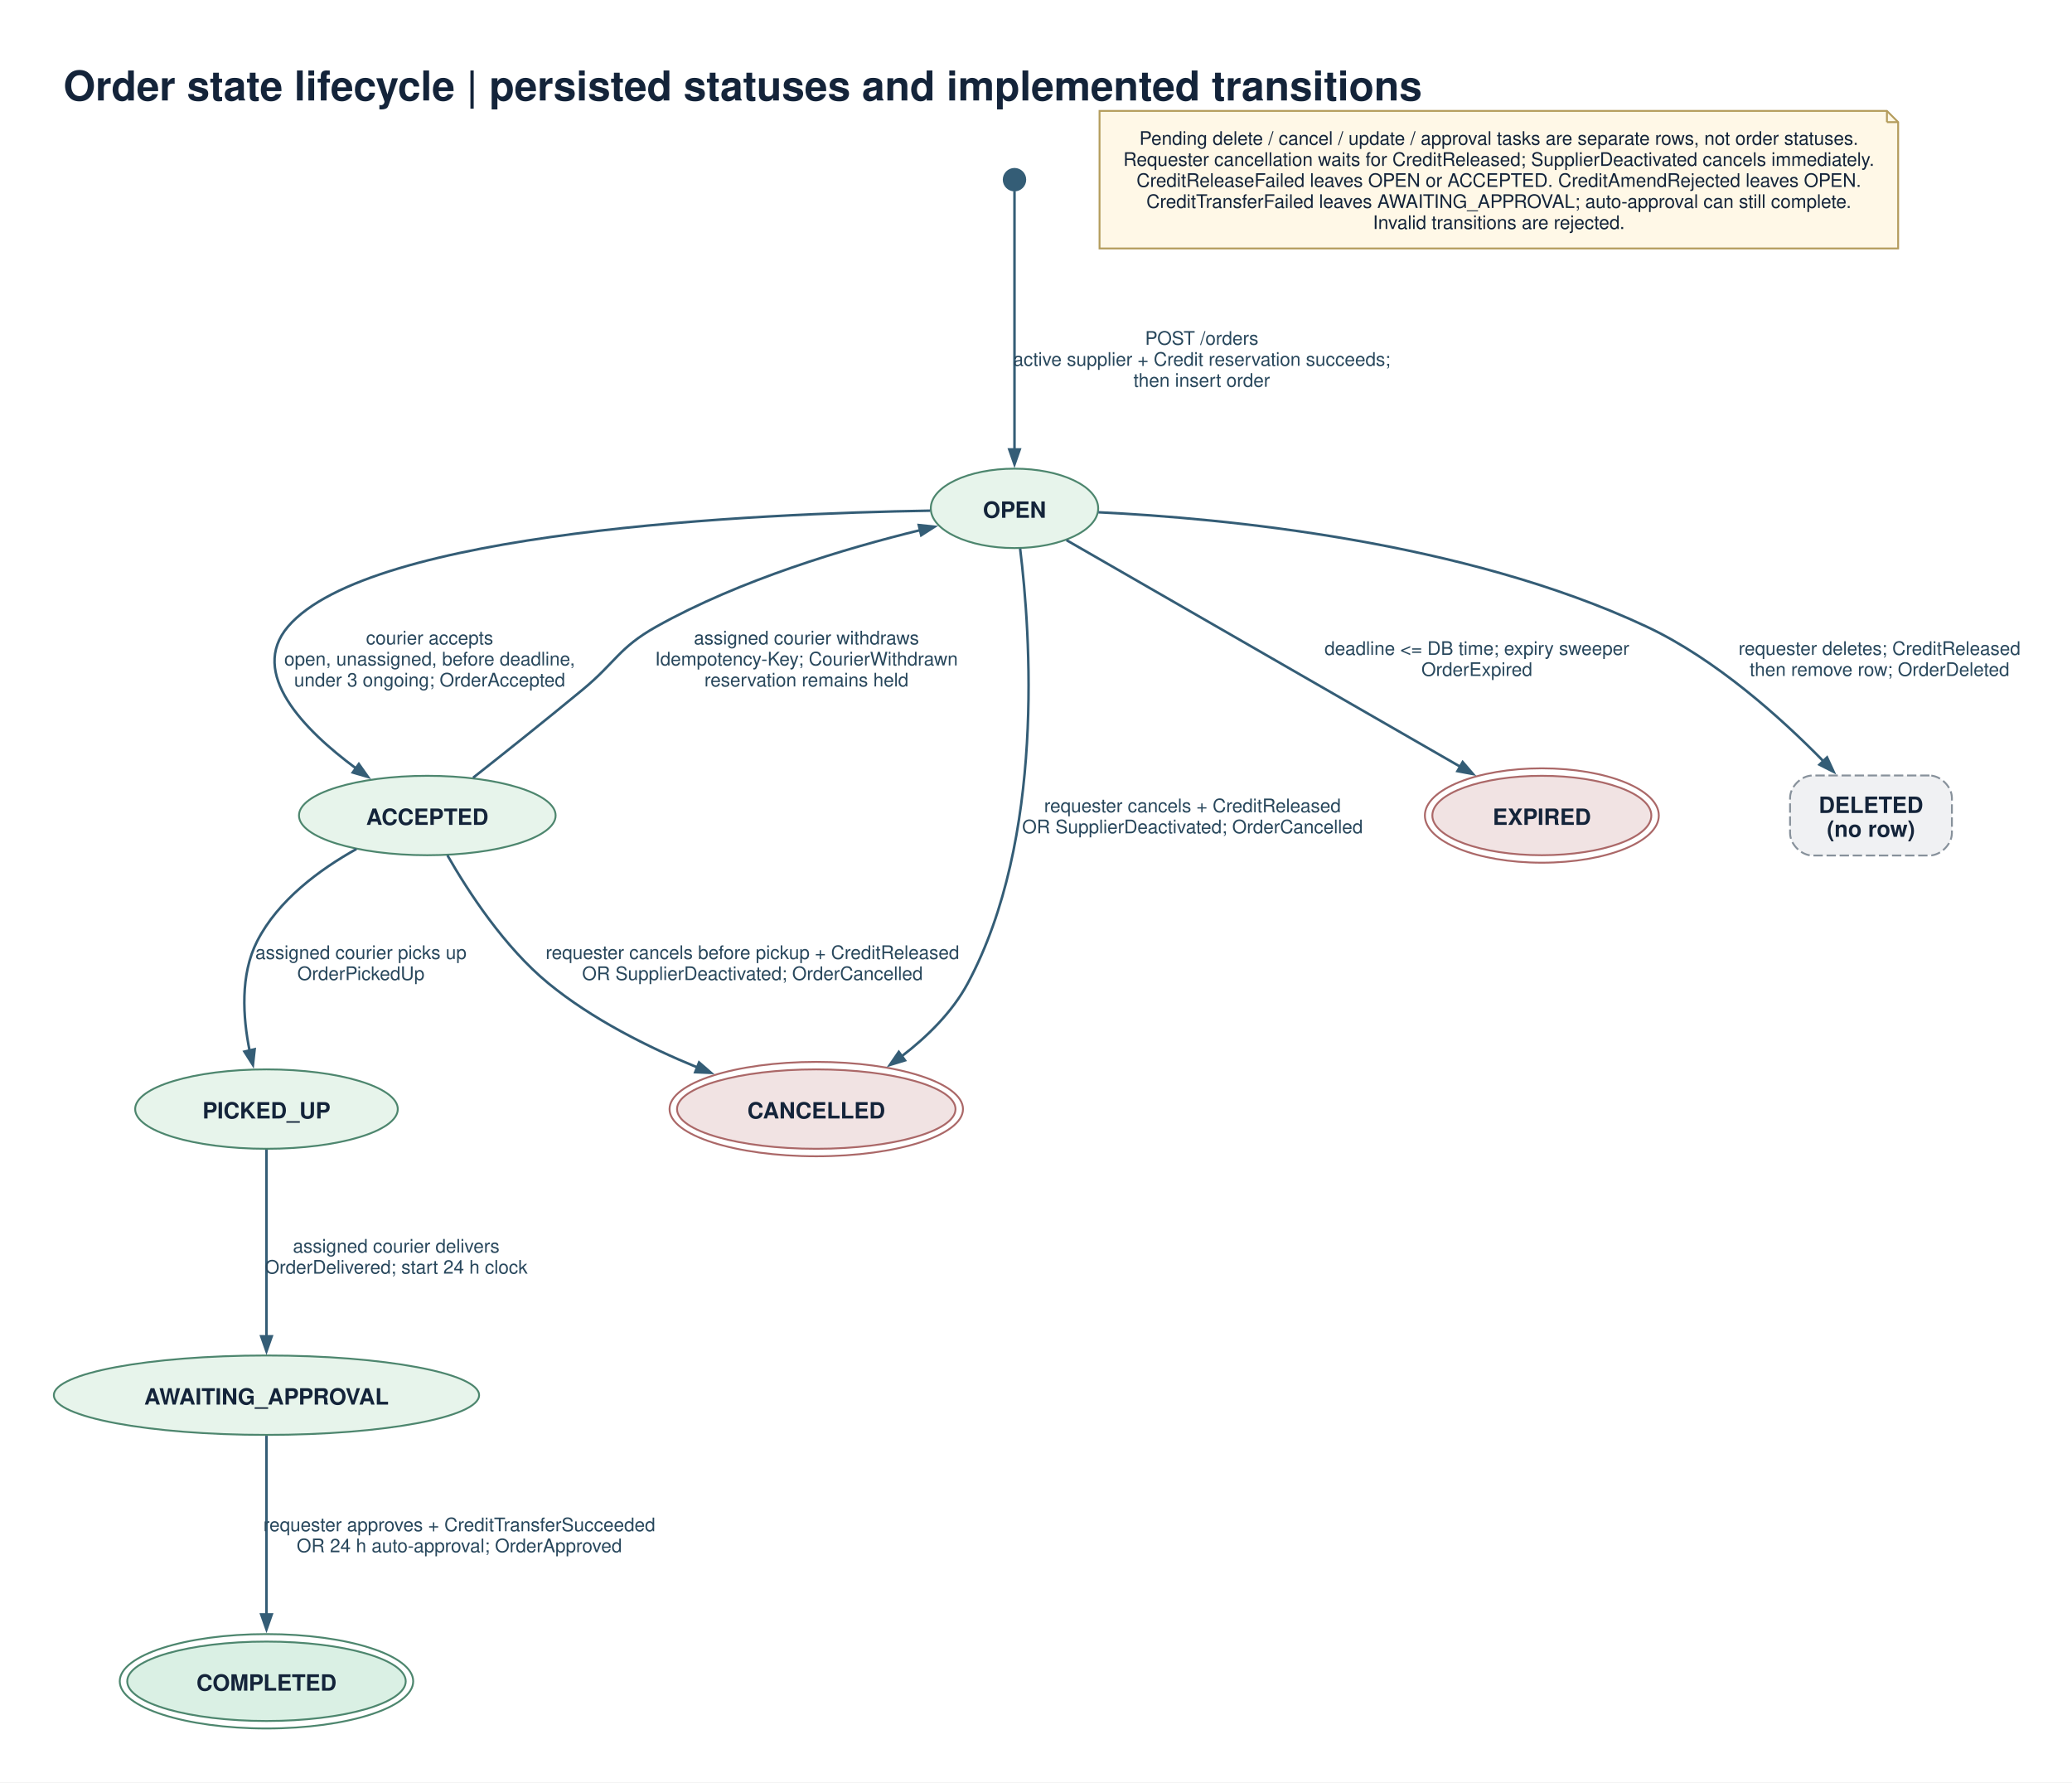
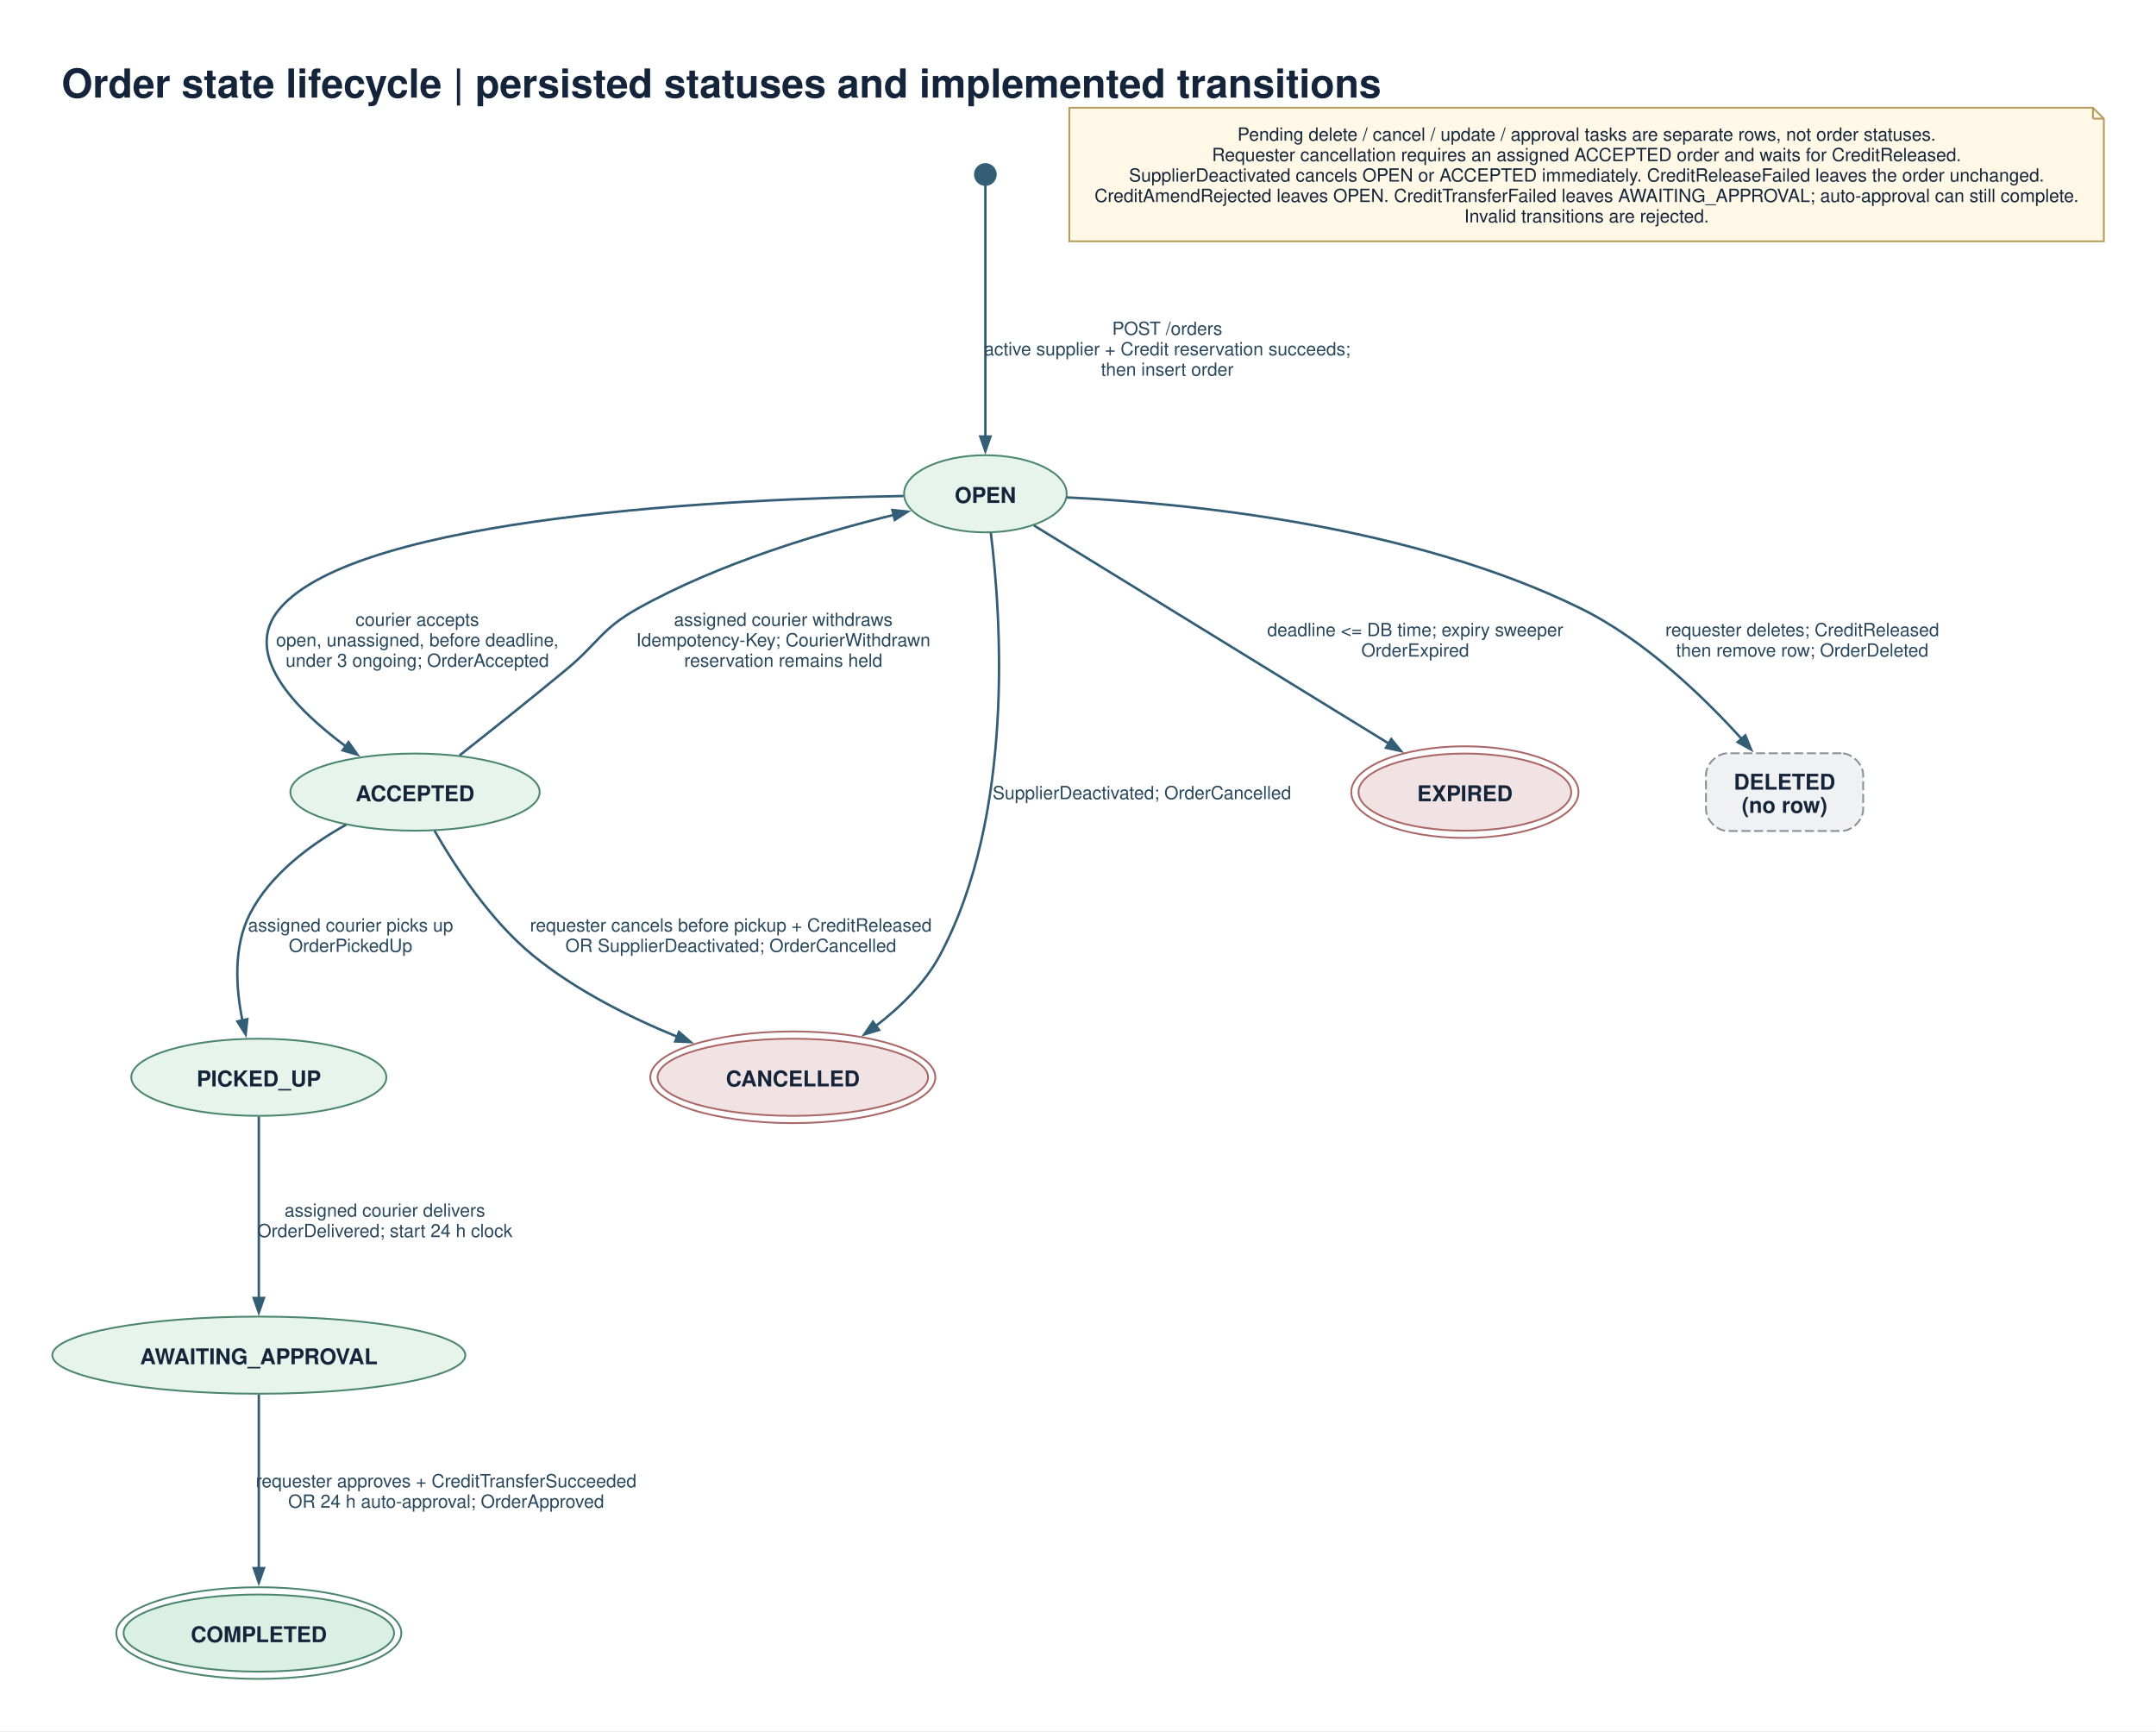
- <svg xmlns="http://www.w3.org/2000/svg" width="1108pt" height="953pt" viewBox="0.00 0.00 1108.00 953.00">
+ <svg xmlns="http://www.w3.org/2000/svg" width="1187pt" height="953pt" viewBox="0.00 0.00 1187.00 953.00">
  <g id="graph0" class="graph" transform="scale(1 1) rotate(0) translate(28.8 924.17)">
-     <polygon fill="white" stroke="none" points="-28.8,28.8 -28.8,-924.17 1079.33,-924.17 1079.33,28.8 -28.8,28.8" />
+     <polygon fill="white" stroke="none" points="-28.8,28.8 -28.8,-924.17 1158.28,-924.17 1158.28,28.8 -28.8,28.8" />
    <text xml:space="preserve" text-anchor="middle" x="368.38" y="-870.47" font-family="Helvetica,sans-Serif" font-weight="bold" font-size="22.00" fill="#14243a">Order state lifecycle | persisted statuses and implemented transitions</text>
    <g id="node1" class="node">
      <ellipse fill="#345d76" stroke="#345d76" cx="513.7" cy="-828.11" rx="5.76" ry="5.76" />
    </g>
    <g id="node2" class="node">
      <ellipse fill="#e7f4eb" stroke="#4d866e" cx="513.7" cy="-652.36" rx="44.76" ry="21.23" />
      <text xml:space="preserve" text-anchor="middle" x="513.7" y="-647.33" font-family="Helvetica,sans-Serif" font-weight="bold" font-size="12.00" fill="#14243a">OPEN</text>
    </g>
    <g id="edge1" class="edge">
      <path fill="none" stroke="#345d76" stroke-width="1.35" d="M513.7,-822.1C513.7,-802.05 513.7,-726.66 513.7,-683.74" />
      <polygon fill="#345d76" stroke="#345d76" stroke-width="1.35" points="516.5,-683.88 513.7,-675.88 510.9,-683.88 516.5,-683.88" />
      <text xml:space="preserve" text-anchor="middle" x="613.83" y="-739.84" font-family="Helvetica,sans-Serif" font-size="10.00" fill="#28475c">POST /orders</text>
      <text xml:space="preserve" text-anchor="middle" x="613.83" y="-728.59" font-family="Helvetica,sans-Serif" font-size="10.00" fill="#28475c">active supplier + Credit reservation succeeds;</text>
      <text xml:space="preserve" text-anchor="middle" x="613.83" y="-717.34" font-family="Helvetica,sans-Serif" font-size="10.00" fill="#28475c">then insert order</text>
    </g>
    <g id="node3" class="node">
      <ellipse fill="#e7f4eb" stroke="#4d866e" cx="199.7" cy="-488.14" rx="68.62" ry="21.23" />
      <text xml:space="preserve" text-anchor="middle" x="199.7" y="-483.12" font-family="Helvetica,sans-Serif" font-weight="bold" font-size="12.00" fill="#14243a">ACCEPTED</text>
    </g>
    <g id="edge2" class="edge">
      <path fill="none" stroke="#345d76" stroke-width="1.35" d="M468.62,-651.13C375.91,-649.6 168.91,-640.39 125.2,-589.13 104.05,-564.31 133.58,-534.08 161.48,-513.4" />
      <polygon fill="#345d76" stroke="#345d76" stroke-width="1.35" points="163.09,-515.69 167.98,-508.76 159.84,-511.13 163.09,-515.69" />
      <text xml:space="preserve" text-anchor="middle" x="200.95" y="-579.63" font-family="Helvetica,sans-Serif" font-size="10.00" fill="#28475c">courier accepts</text>
      <text xml:space="preserve" text-anchor="middle" x="200.95" y="-568.38" font-family="Helvetica,sans-Serif" font-size="10.00" fill="#28475c">open, unassigned, before deadline,</text>
      <text xml:space="preserve" text-anchor="middle" x="200.95" y="-557.13" font-family="Helvetica,sans-Serif" font-size="10.00" fill="#28475c">under 3 ongoing; OrderAccepted</text>
    </g>
    <g id="node7" class="node">
      <ellipse fill="#f1e3e3" stroke="#ab6868" cx="407.7" cy="-331.17" rx="74.46" ry="21.23" />
      <ellipse fill="none" stroke="#ab6868" cx="407.7" cy="-331.17" rx="78.46" ry="25.23" />
      <text xml:space="preserve" text-anchor="middle" x="407.7" y="-326.15" font-family="Helvetica,sans-Serif" font-weight="bold" font-size="12.00" fill="#14243a">CANCELLED</text>
    </g>
    <g id="edge7" class="edge">
      <path fill="none" stroke="#345d76" stroke-width="1.35" d="M516.71,-630.84C522.28,-585.73 530.18,-475.81 488.7,-398.41 480.45,-383.01 466.98,-369.84 453.36,-359.39" />
      <polygon fill="#345d76" stroke="#345d76" stroke-width="1.35" points="455.13,-357.22 447.02,-354.76 451.83,-361.74 455.13,-357.22" />
-       <text xml:space="preserve" text-anchor="middle" x="608.88" y="-489.89" font-family="Helvetica,sans-Serif" font-size="10.00" fill="#28475c">requester cancels + CreditReleased</text>
-       <text xml:space="preserve" text-anchor="middle" x="608.88" y="-478.64" font-family="Helvetica,sans-Serif" font-size="10.00" fill="#28475c">OR SupplierDeactivated; OrderCancelled</text>
+       <text xml:space="preserve" text-anchor="middle" x="599.88" y="-484.27" font-family="Helvetica,sans-Serif" font-size="10.00" fill="#28475c">SupplierDeactivated; OrderCancelled</text>
    </g>
    <g id="node8" class="node">
-       <ellipse fill="#f1e3e3" stroke="#ab6868" cx="795.7" cy="-488.14" rx="58.55" ry="21.23" />
-       <ellipse fill="none" stroke="#ab6868" cx="795.7" cy="-488.14" rx="62.55" ry="25.23" />
-       <text xml:space="preserve" text-anchor="middle" x="795.7" y="-483.12" font-family="Helvetica,sans-Serif" font-weight="bold" font-size="12.00" fill="#14243a">EXPIRED</text>
+       <ellipse fill="#f1e3e3" stroke="#ab6868" cx="777.7" cy="-488.14" rx="58.55" ry="21.23" />
+       <ellipse fill="none" stroke="#ab6868" cx="777.7" cy="-488.14" rx="62.55" ry="25.23" />
+       <text xml:space="preserve" text-anchor="middle" x="777.7" y="-483.12" font-family="Helvetica,sans-Serif" font-weight="bold" font-size="12.00" fill="#14243a">EXPIRED</text>
    </g>
    <g id="edge9" class="edge">
-       <path fill="none" stroke="#345d76" stroke-width="1.35" d="M541.51,-635.36C590.68,-607.08 693.29,-548.05 751.99,-514.28" />
-       <polygon fill="#345d76" stroke="#345d76" stroke-width="1.35" points="753.37,-516.73 758.9,-510.31 750.57,-511.87 753.37,-516.73" />
-       <text xml:space="preserve" text-anchor="middle" x="760.96" y="-574" font-family="Helvetica,sans-Serif" font-size="10.00" fill="#28475c">deadline &lt;= DB time; expiry sweeper</text>
-       <text xml:space="preserve" text-anchor="middle" x="760.96" y="-562.75" font-family="Helvetica,sans-Serif" font-size="10.00" fill="#28475c">OrderExpired</text>
+       <path fill="none" stroke="#345d76" stroke-width="1.35" d="M540.47,-634.91C586.51,-606.62 681.01,-548.55 735.83,-514.87" />
+       <polygon fill="#345d76" stroke="#345d76" stroke-width="1.35" points="737.18,-517.33 742.53,-510.75 734.25,-512.55 737.18,-517.33" />
+       <text xml:space="preserve" text-anchor="middle" x="750.35" y="-574" font-family="Helvetica,sans-Serif" font-size="10.00" fill="#28475c">deadline &lt;= DB time; expiry sweeper</text>
+       <text xml:space="preserve" text-anchor="middle" x="750.35" y="-562.75" font-family="Helvetica,sans-Serif" font-size="10.00" fill="#28475c">OrderExpired</text>
    </g>
    <g id="node9" class="node">
-       <path fill="#f0f1f3" stroke="#87919b" stroke-dasharray="5,2" d="M1002.98,-509.53C1002.98,-509.53 940.43,-509.53 940.43,-509.53 934.43,-509.53 928.43,-503.53 928.43,-497.53 928.43,-497.53 928.43,-478.75 928.43,-478.75 928.43,-472.75 934.43,-466.75 940.43,-466.75 940.43,-466.75 1002.98,-466.75 1002.98,-466.75 1008.98,-466.75 1014.98,-472.75 1014.98,-478.75 1014.98,-478.75 1014.98,-497.53 1014.98,-497.53 1014.98,-503.53 1008.98,-509.53 1002.98,-509.53" />
-       <text xml:space="preserve" text-anchor="middle" x="971.7" y="-489.49" font-family="Helvetica,sans-Serif" font-weight="bold" font-size="12.00" fill="#14243a">DELETED</text>
-       <text xml:space="preserve" text-anchor="middle" x="971.7" y="-476.74" font-family="Helvetica,sans-Serif" font-weight="bold" font-size="12.00" fill="#14243a">(no row)</text>
+       <path fill="#f0f1f3" stroke="#87919b" stroke-dasharray="5,2" d="M984.98,-509.53C984.98,-509.53 922.43,-509.53 922.43,-509.53 916.43,-509.53 910.43,-503.53 910.43,-497.53 910.43,-497.53 910.43,-478.75 910.43,-478.75 910.43,-472.75 916.43,-466.75 922.43,-466.75 922.43,-466.75 984.98,-466.75 984.98,-466.75 990.98,-466.75 996.98,-472.75 996.98,-478.75 996.98,-478.75 996.98,-497.53 996.98,-497.53 996.98,-503.53 990.98,-509.53 984.98,-509.53" />
+       <text xml:space="preserve" text-anchor="middle" x="953.7" y="-489.49" font-family="Helvetica,sans-Serif" font-weight="bold" font-size="12.00" fill="#14243a">DELETED</text>
+       <text xml:space="preserve" text-anchor="middle" x="953.7" y="-476.74" font-family="Helvetica,sans-Serif" font-weight="bold" font-size="12.00" fill="#14243a">(no row)</text>
    </g>
    <g id="edge10" class="edge">
-       <path fill="none" stroke="#345d76" stroke-width="1.35" d="M558.56,-650.27C625.44,-647.1 753.92,-634.97 851.7,-589.13 888.7,-571.78 923.72,-540.21 946.27,-517.17" />
-       <polygon fill="#345d76" stroke="#345d76" stroke-width="1.35" points="948.2,-519.2 951.73,-511.5 944.17,-515.32 948.2,-519.2" />
-       <text xml:space="preserve" text-anchor="middle" x="976.28" y="-574" font-family="Helvetica,sans-Serif" font-size="10.00" fill="#28475c">requester deletes; CreditReleased</text>
-       <text xml:space="preserve" text-anchor="middle" x="976.28" y="-562.75" font-family="Helvetica,sans-Serif" font-size="10.00" fill="#28475c">then remove row; OrderDeleted</text>
+       <path fill="none" stroke="#345d76" stroke-width="1.35" d="M558.52,-650.36C623.99,-647.29 748.13,-635.27 841.7,-589.13 876.78,-571.83 909.21,-540.46 930.05,-517.46" />
+       <polygon fill="#345d76" stroke="#345d76" stroke-width="1.35" points="932.09,-519.38 935.3,-511.54 927.9,-515.66 932.09,-519.38" />
+       <text xml:space="preserve" text-anchor="middle" x="963.44" y="-574" font-family="Helvetica,sans-Serif" font-size="10.00" fill="#28475c">requester deletes; CreditReleased</text>
+       <text xml:space="preserve" text-anchor="middle" x="963.44" y="-562.75" font-family="Helvetica,sans-Serif" font-size="10.00" fill="#28475c">then remove row; OrderDeleted</text>
    </g>
    <g id="edge3" class="edge">
      <path fill="none" stroke="#345d76" stroke-width="1.35" d="M224.21,-508.35C240.83,-521.45 263.23,-539.29 282.7,-555.38 300.51,-570.08 302.06,-577.84 322.2,-589.13 367,-614.22 423.44,-631.01 463.41,-640.76" />
      <polygon fill="#345d76" stroke="#345d76" stroke-width="1.35" points="462.52,-643.43 470.96,-642.55 463.82,-637.98 462.52,-643.43" />
      <text xml:space="preserve" text-anchor="middle" x="402.45" y="-579.63" font-family="Helvetica,sans-Serif" font-size="10.00" fill="#28475c">assigned courier withdraws</text>
      <text xml:space="preserve" text-anchor="middle" x="402.45" y="-568.38" font-family="Helvetica,sans-Serif" font-size="10.00" fill="#28475c">Idempotency-Key; CourierWithdrawn</text>
      <text xml:space="preserve" text-anchor="middle" x="402.45" y="-557.13" font-family="Helvetica,sans-Serif" font-size="10.00" fill="#28475c">reservation remains held</text>
    </g>
    <g id="node4" class="node">
      <ellipse fill="#e7f4eb" stroke="#4d866e" cx="113.7" cy="-331.17" rx="70.22" ry="21.23" />
      <text xml:space="preserve" text-anchor="middle" x="113.7" y="-326.15" font-family="Helvetica,sans-Serif" font-weight="bold" font-size="12.00" fill="#14243a">PICKED_UP</text>
    </g>
    <g id="edge4" class="edge">
      <path fill="none" stroke="#345d76" stroke-width="1.35" d="M161.78,-470.22C142.09,-459.24 119.87,-442.85 108.7,-420.91 99.59,-403.01 101.04,-380.37 104.66,-362.44" />
      <polygon fill="#345d76" stroke="#345d76" stroke-width="1.35" points="107.37,-363.17 106.45,-354.75 101.91,-361.9 107.37,-363.17" />
      <text xml:space="preserve" text-anchor="middle" x="164.2" y="-411.41" font-family="Helvetica,sans-Serif" font-size="10.00" fill="#28475c">assigned courier picks up</text>
      <text xml:space="preserve" text-anchor="middle" x="164.2" y="-400.16" font-family="Helvetica,sans-Serif" font-size="10.00" fill="#28475c">OrderPickedUp</text>
    </g>
    <g id="edge8" class="edge">
      <path fill="none" stroke="#345d76" stroke-width="1.35" d="M210.45,-466.86C221.71,-447.21 241,-417.63 264.45,-398.41 287.86,-379.21 317.74,-364.25 344.15,-353.44" />
      <polygon fill="#345d76" stroke="#345d76" stroke-width="1.35" points="345.03,-356.11 351.43,-350.55 342.96,-350.9 345.03,-356.11" />
      <text xml:space="preserve" text-anchor="middle" x="373.58" y="-411.41" font-family="Helvetica,sans-Serif" font-size="10.00" fill="#28475c">requester cancels before pickup + CreditReleased</text>
      <text xml:space="preserve" text-anchor="middle" x="373.58" y="-400.16" font-family="Helvetica,sans-Serif" font-size="10.00" fill="#28475c">OR SupplierDeactivated; OrderCancelled</text>
    </g>
    <g id="node5" class="node">
      <ellipse fill="#e7f4eb" stroke="#4d866e" cx="113.7" cy="-178.2" rx="113.7" ry="21.23" />
      <text xml:space="preserve" text-anchor="middle" x="113.7" y="-173.18" font-family="Helvetica,sans-Serif" font-weight="bold" font-size="12.00" fill="#14243a">AWAITING_APPROVAL</text>
    </g>
    <g id="edge5" class="edge">
      <path fill="none" stroke="#345d76" stroke-width="1.35" d="M113.7,-309.5C113.7,-283.64 113.7,-239.15 113.7,-209.46" />
      <polygon fill="#345d76" stroke="#345d76" stroke-width="1.35" points="116.5,-209.67 113.7,-201.67 110.9,-209.67 116.5,-209.67" />
      <text xml:space="preserve" text-anchor="middle" x="183.08" y="-254.44" font-family="Helvetica,sans-Serif" font-size="10.00" fill="#28475c">assigned courier delivers</text>
      <text xml:space="preserve" text-anchor="middle" x="183.08" y="-243.19" font-family="Helvetica,sans-Serif" font-size="10.00" fill="#28475c">OrderDelivered; start 24 h clock</text>
    </g>
    <g id="node6" class="node">
      <ellipse fill="#daf0e4" stroke="#4d866e" cx="113.7" cy="-25.23" rx="74.46" ry="21.23" />
      <ellipse fill="none" stroke="#4d866e" cx="113.7" cy="-25.23" rx="78.46" ry="25.23" />
      <text xml:space="preserve" text-anchor="middle" x="113.7" y="-20.21" font-family="Helvetica,sans-Serif" font-weight="bold" font-size="12.00" fill="#14243a">COMPLETED</text>
    </g>
    <g id="edge6" class="edge">
      <path fill="none" stroke="#345d76" stroke-width="1.35" d="M113.7,-156.53C113.7,-131.9 113.7,-90.37 113.7,-60.82" />
      <polygon fill="#345d76" stroke="#345d76" stroke-width="1.35" points="116.5,-60.96 113.7,-52.96 110.9,-60.96 116.5,-60.96" />
      <text xml:space="preserve" text-anchor="middle" x="216.83" y="-105.47" font-family="Helvetica,sans-Serif" font-size="10.00" fill="#28475c">requester approves + CreditTransferSucceeded</text>
      <text xml:space="preserve" text-anchor="middle" x="216.83" y="-94.22" font-family="Helvetica,sans-Serif" font-size="10.00" fill="#28475c">OR 24 h auto-approval; OrderApproved</text>
    </g>
    <g id="node10" class="node">
-       <polygon fill="#fff8e7" stroke="#b49c5c" points="980.23,-864.87 559.18,-864.87 559.18,-791.34 986.23,-791.34 986.23,-858.87 980.23,-864.87" />
-       <polyline fill="none" stroke="#b49c5c" points="980.23,-864.87 980.23,-858.87" />
-       <polyline fill="none" stroke="#b49c5c" points="986.23,-858.87 980.23,-858.87" />
-       <text xml:space="preserve" text-anchor="middle" x="772.7" y="-846.73" font-family="Helvetica,sans-Serif" font-size="10.00" fill="#14243a">Pending delete / cancel / update / approval tasks are separate rows, not order statuses.</text>
-       <text xml:space="preserve" text-anchor="middle" x="772.7" y="-835.48" font-family="Helvetica,sans-Serif" font-size="10.00" fill="#14243a">Requester cancellation waits for CreditReleased; SupplierDeactivated cancels immediately.</text>
-       <text xml:space="preserve" text-anchor="middle" x="772.7" y="-824.23" font-family="Helvetica,sans-Serif" font-size="10.00" fill="#14243a">CreditReleaseFailed leaves OPEN or ACCEPTED. CreditAmendRejected leaves OPEN.</text>
-       <text xml:space="preserve" text-anchor="middle" x="772.7" y="-812.98" font-family="Helvetica,sans-Serif" font-size="10.00" fill="#14243a">CreditTransferFailed leaves AWAITING_APPROVAL; auto-approval can still complete.</text>
-       <text xml:space="preserve" text-anchor="middle" x="772.7" y="-801.73" font-family="Helvetica,sans-Serif" font-size="10.00" fill="#14243a">Invalid transitions are rejected.</text>
+       <polygon fill="#fff8e7" stroke="#b49c5c" points="1123.48,-864.87 559.93,-864.87 559.93,-791.34 1129.48,-791.34 1129.48,-858.87 1123.48,-864.87" />
+       <polyline fill="none" stroke="#b49c5c" points="1123.48,-864.87 1123.48,-858.87" />
+       <polyline fill="none" stroke="#b49c5c" points="1129.48,-858.87 1123.48,-858.87" />
+       <text xml:space="preserve" text-anchor="middle" x="844.7" y="-846.73" font-family="Helvetica,sans-Serif" font-size="10.00" fill="#14243a">Pending delete / cancel / update / approval tasks are separate rows, not order statuses.</text>
+       <text xml:space="preserve" text-anchor="middle" x="844.7" y="-835.48" font-family="Helvetica,sans-Serif" font-size="10.00" fill="#14243a">Requester cancellation requires an assigned ACCEPTED order and waits for CreditReleased.</text>
+       <text xml:space="preserve" text-anchor="middle" x="844.7" y="-824.23" font-family="Helvetica,sans-Serif" font-size="10.00" fill="#14243a">SupplierDeactivated cancels OPEN or ACCEPTED immediately. CreditReleaseFailed leaves the order unchanged.</text>
+       <text xml:space="preserve" text-anchor="middle" x="844.7" y="-812.98" font-family="Helvetica,sans-Serif" font-size="10.00" fill="#14243a">CreditAmendRejected leaves OPEN. CreditTransferFailed leaves AWAITING_APPROVAL; auto-approval can still complete.</text>
+       <text xml:space="preserve" text-anchor="middle" x="844.7" y="-801.73" font-family="Helvetica,sans-Serif" font-size="10.00" fill="#14243a">Invalid transitions are rejected.</text>
    </g>
  </g>
</svg>
